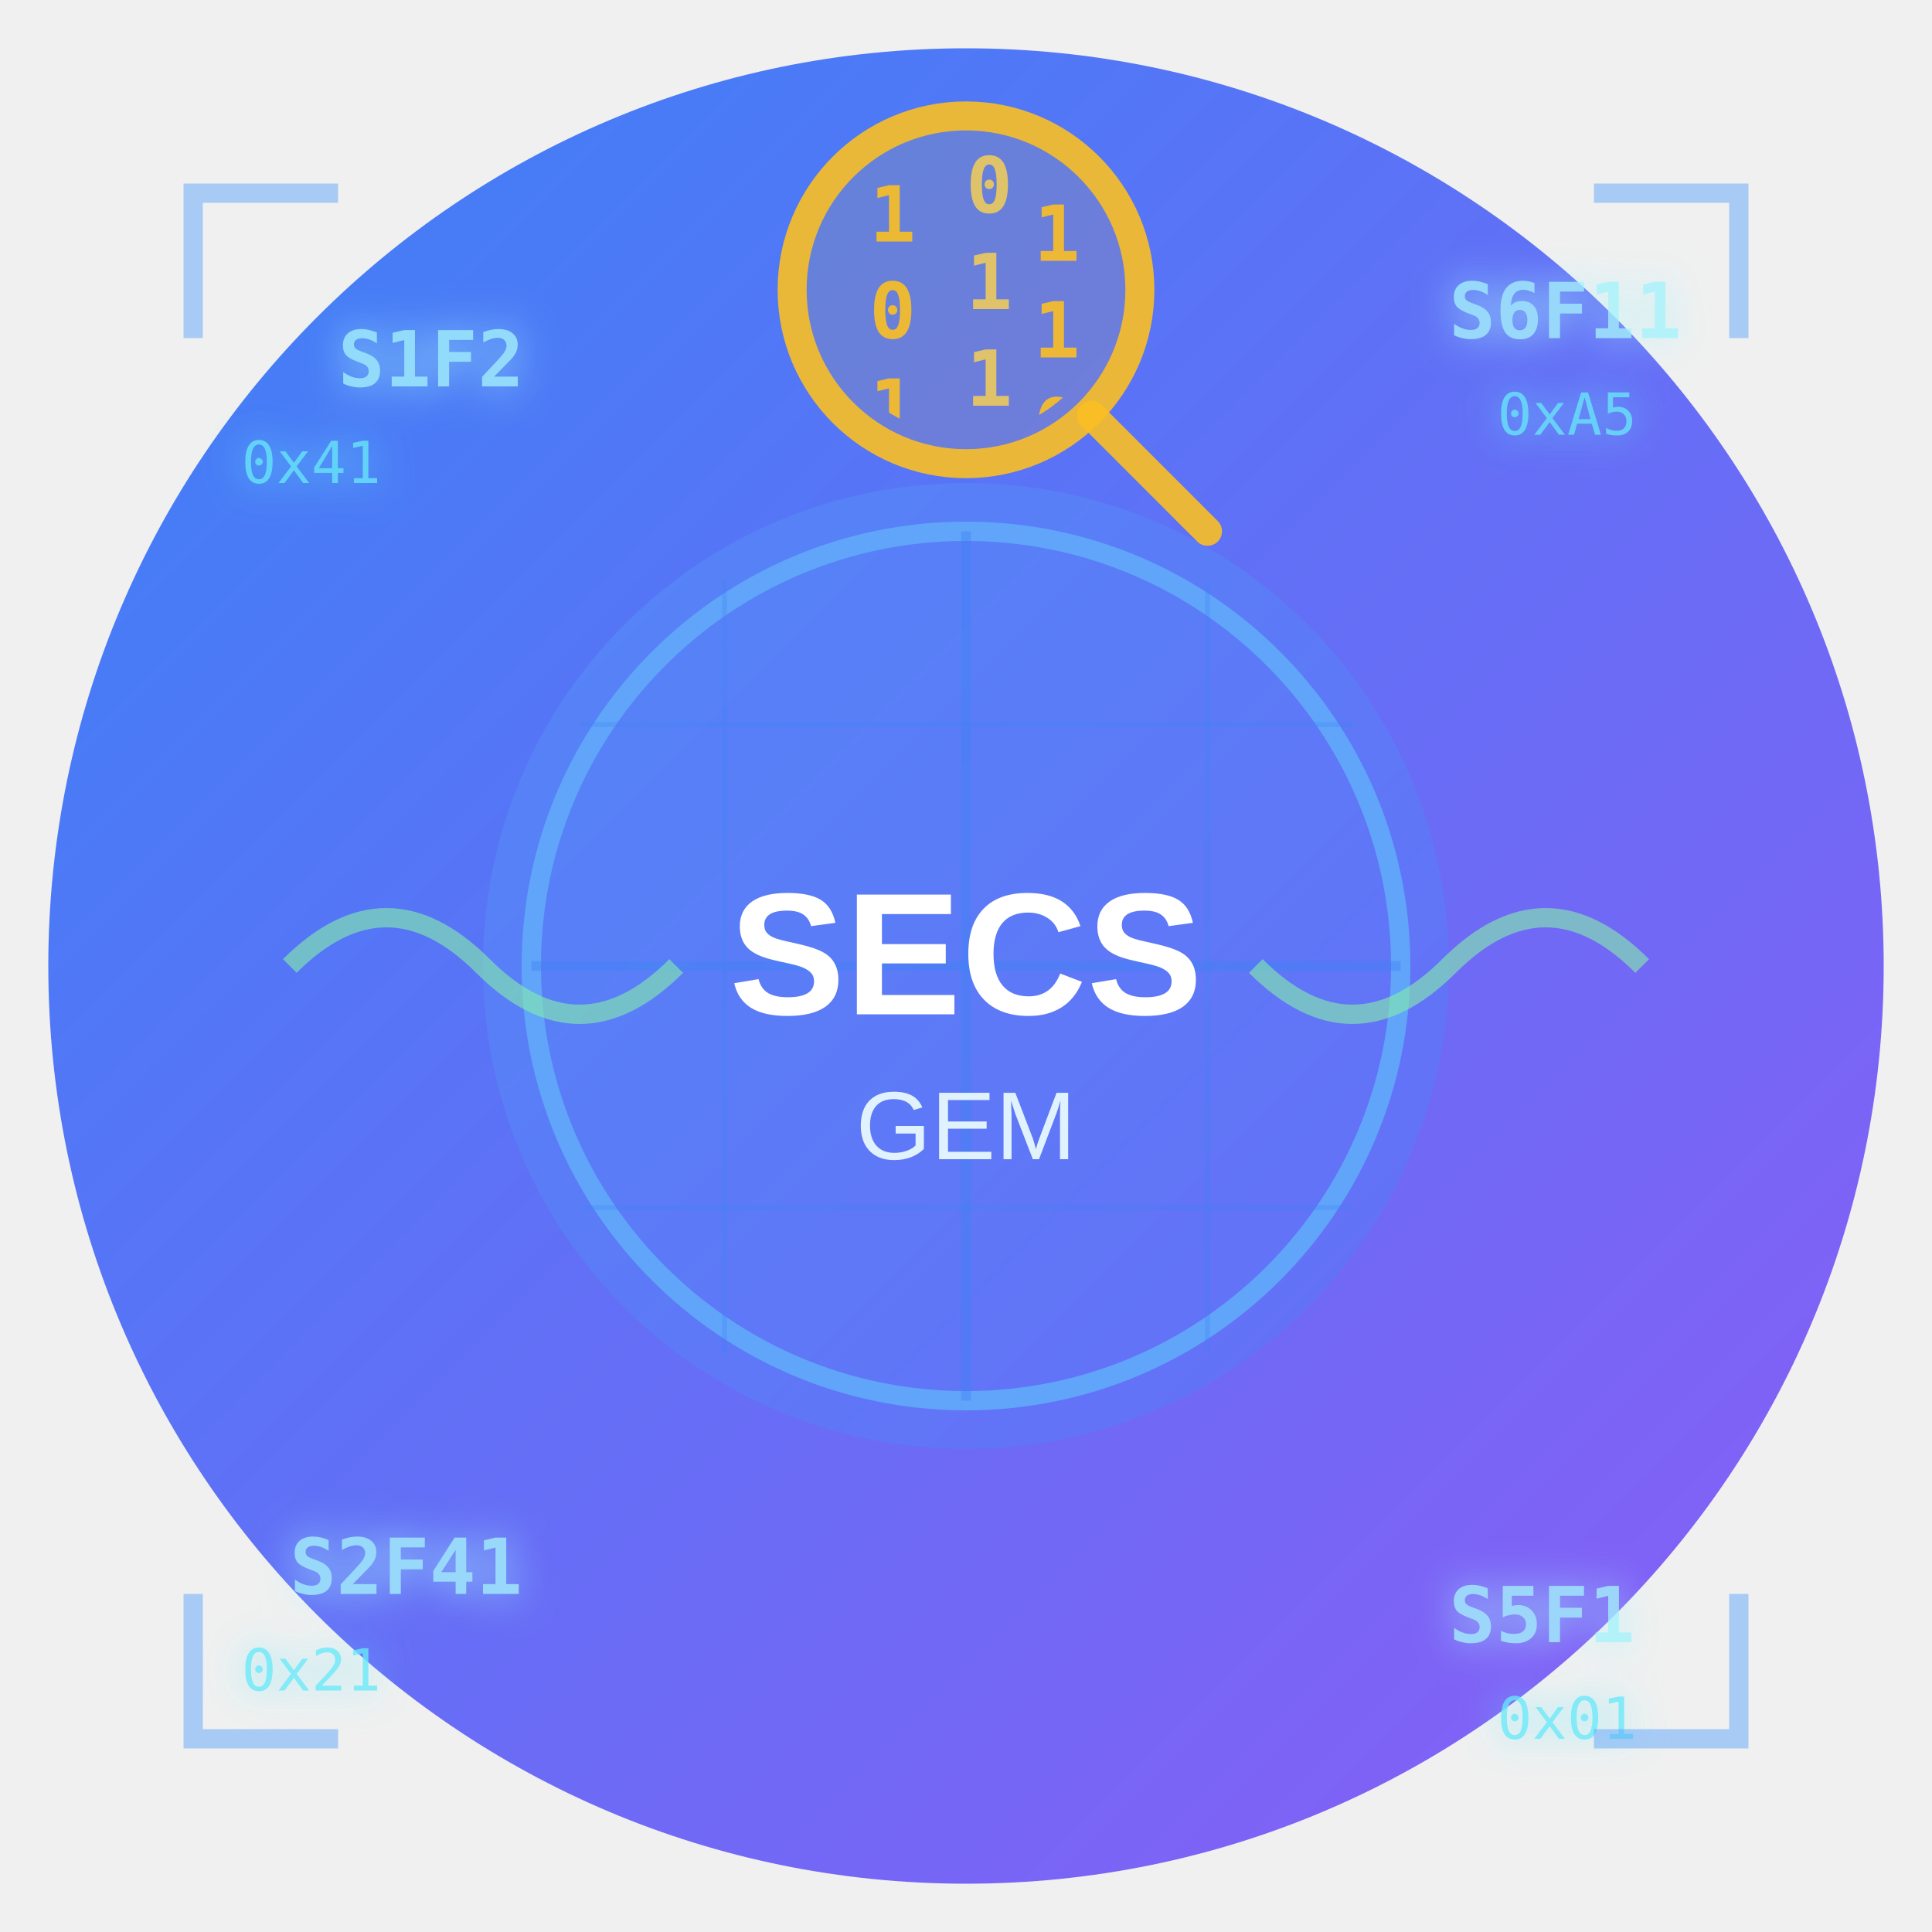
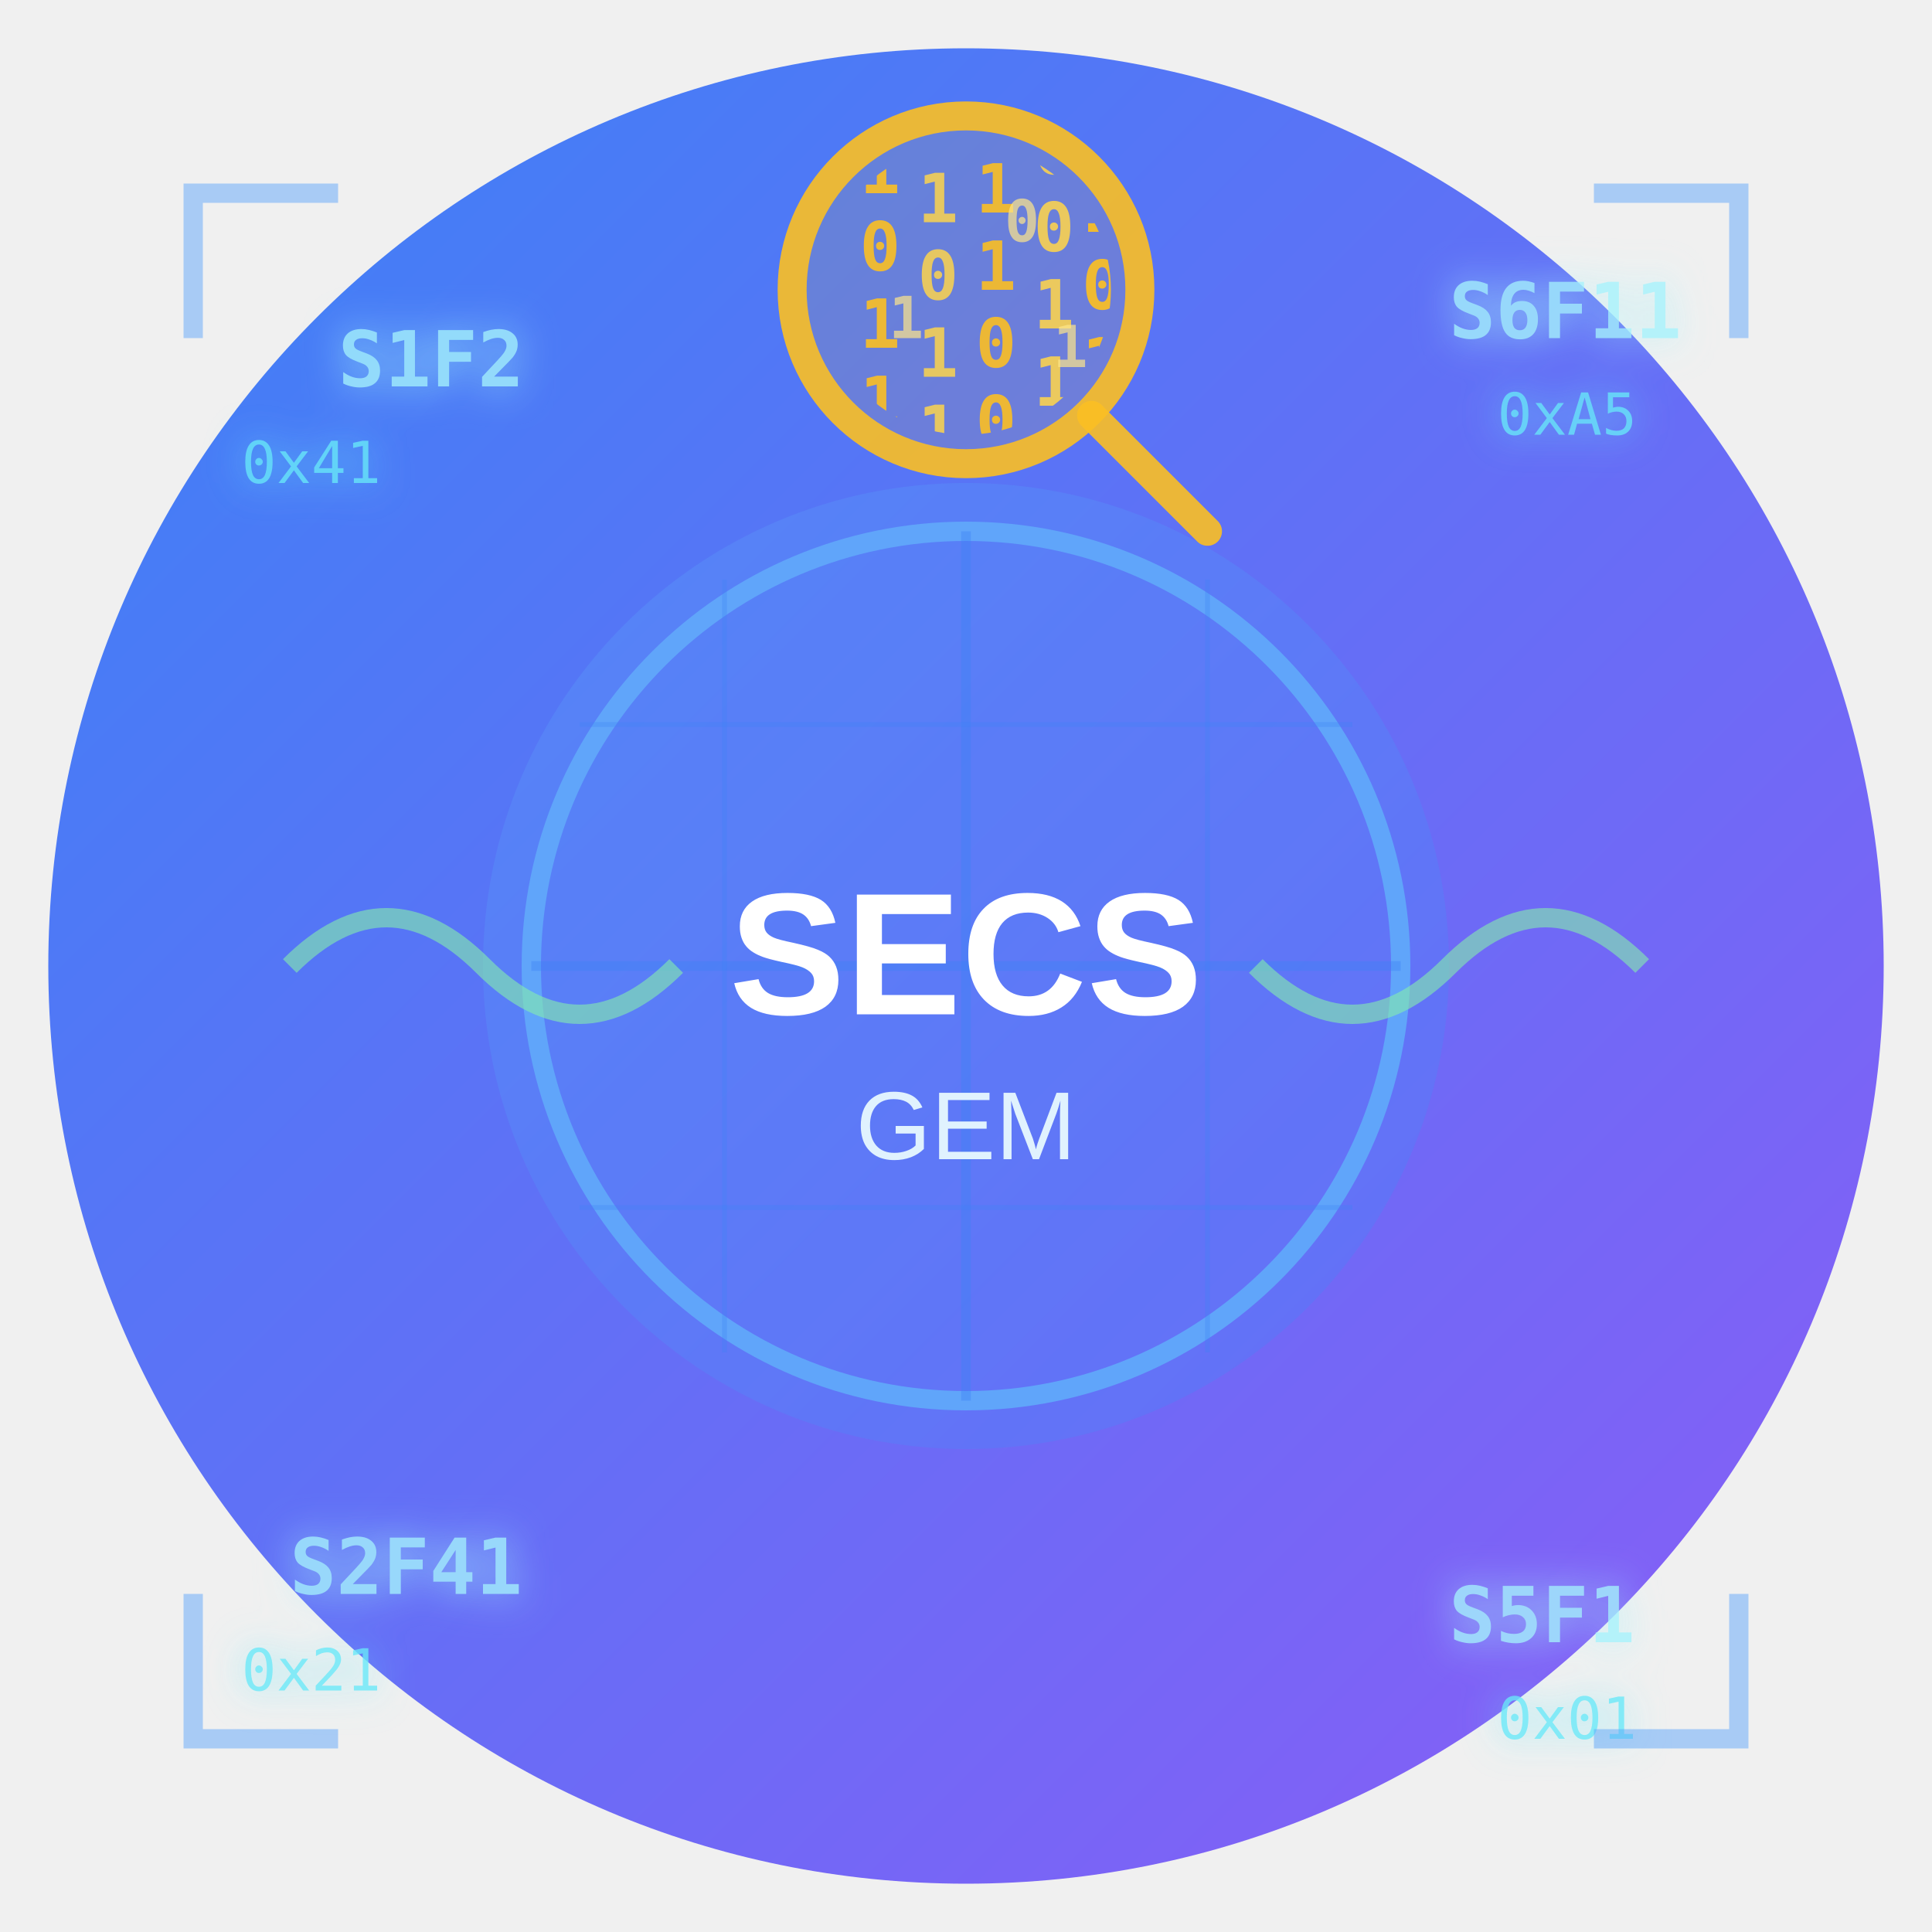
<svg xmlns="http://www.w3.org/2000/svg" viewBox="0 0 200 200">
  <defs>
    <linearGradient id="bgGradient" x1="0%" y1="0%" x2="100%" y2="100%">
      <stop offset="0%" style="stop-color:#3b82f6;stop-opacity:1" />
      <stop offset="100%" style="stop-color:#8b5cf6;stop-opacity:1" />
    </linearGradient>
    <linearGradient id="waferGradient" x1="0%" y1="0%" x2="100%" y2="100%">
      <stop offset="0%" style="stop-color:#60a5fa;stop-opacity:1" />
      <stop offset="100%" style="stop-color:#3b82f6;stop-opacity:1" />
    </linearGradient>
    <filter id="glow">
      <feGaussianBlur stdDeviation="2" result="coloredBlur" />
      <feMerge>
        <feMergeNode in="coloredBlur" />
        <feMergeNode in="SourceGraphic" />
      </feMerge>
    </filter>
    <clipPath id="lensClip">
      <circle cx="0" cy="0" r="15" />
    </clipPath>
  </defs>
  <circle cx="100" cy="100" r="95" fill="url(#bgGradient)" />
  <circle cx="100" cy="100" r="50" fill="url(#waferGradient)" opacity="0.3" />
  <circle cx="100" cy="100" r="45" fill="none" stroke="#60a5fa" stroke-width="2" />
  <line x1="100" y1="55" x2="100" y2="145" stroke="#3b82f6" stroke-width="1" opacity="0.4" />
  <line x1="55" y1="100" x2="145" y2="100" stroke="#3b82f6" stroke-width="1" opacity="0.4" />
  <line x1="75" y1="60" x2="75" y2="140" stroke="#3b82f6" stroke-width="0.5" opacity="0.3" />
  <line x1="125" y1="60" x2="125" y2="140" stroke="#3b82f6" stroke-width="0.5" opacity="0.3" />
  <line x1="60" y1="75" x2="140" y2="75" stroke="#3b82f6" stroke-width="0.5" opacity="0.3" />
  <line x1="60" y1="125" x2="140" y2="125" stroke="#3b82f6" stroke-width="0.5" opacity="0.3" />
  <g opacity="0.8" filter="url(#glow)">
    <text x="35" y="40" font-family="monospace" font-size="8" fill="#a5f3fc" font-weight="bold">S1F2</text>
    <text x="25" y="50" font-family="monospace" font-size="6" fill="#67e8f9">0x41</text>
    <text x="150" y="35" font-family="monospace" font-size="8" fill="#a5f3fc" font-weight="bold">S6F11</text>
    <text x="155" y="45" font-family="monospace" font-size="6" fill="#67e8f9">0xA5</text>
    <text x="30" y="165" font-family="monospace" font-size="8" fill="#a5f3fc" font-weight="bold">S2F41</text>
    <text x="25" y="175" font-family="monospace" font-size="6" fill="#67e8f9">0x21</text>
    <text x="150" y="170" font-family="monospace" font-size="8" fill="#a5f3fc" font-weight="bold">S5F1</text>
    <text x="155" y="180" font-family="monospace" font-size="6" fill="#67e8f9">0x01</text>
  </g>
  <g opacity="0.6">
    <path d="M 30 100 Q 40 90, 50 100 T 70 100" stroke="#86efac" stroke-width="2" fill="none" />
    <path d="M 130 100 Q 140 110, 150 100 T 170 100" stroke="#86efac" stroke-width="2" fill="none" />
  </g>
  <g>
    <animateTransform attributeName="transform" attributeType="XML" type="rotate" from="0 100 100" to="360 100 100" dur="8s" repeatCount="indefinite" />
    <g transform="translate(100, 30)">
      <circle cx="0" cy="0" r="18" fill="rgba(251, 191, 36, 0.15)" stroke="#fbbf24" stroke-width="3" opacity="0.9" />
      <g clip-path="url(#lensClip)">
        <g opacity="0.9">
-           <text x="-10" y="-5" font-family="monospace" font-size="8" fill="#fbbf24" font-weight="bold">1</text>
-           <text x="-10" y="5" font-family="monospace" font-size="8" fill="#fbbf24" font-weight="bold">0</text>
-           <text x="-10" y="15" font-family="monospace" font-size="8" fill="#fbbf24" font-weight="bold">1</text>
-           <text x="-10" y="25" font-family="monospace" font-size="8" fill="#fbbf24" font-weight="bold">1</text>
-           <animate attributeName="y" values="-5;-25" dur="1.5s" repeatCount="indefinite" />
+           <text x="-11" y="-10" font-family="monospace" font-size="7" fill="#fbbf24" font-weight="bold">1</text>
+           <text x="-11" y="-2" font-family="monospace" font-size="7" fill="#fbbf24" font-weight="bold">0</text>
+           <text x="-11" y="6" font-family="monospace" font-size="7" fill="#fbbf24" font-weight="bold">1</text>
+           <text x="-11" y="14" font-family="monospace" font-size="7" fill="#fbbf24" font-weight="bold">1</text>
+           <text x="-11" y="22" font-family="monospace" font-size="7" fill="#fbbf24" font-weight="bold">0</text>
+           <text x="-11" y="30" font-family="monospace" font-size="7" fill="#fbbf24" font-weight="bold">0</text>
+           <animate attributeName="y" values="-10;-30" dur="1.3s" repeatCount="indefinite" />
        </g>
-         <g opacity="0.8">
-           <text x="0" y="-8" font-family="monospace" font-size="8" fill="#fcd34d" font-weight="bold">0</text>
-           <text x="0" y="2" font-family="monospace" font-size="8" fill="#fcd34d" font-weight="bold">1</text>
-           <text x="0" y="12" font-family="monospace" font-size="8" fill="#fcd34d" font-weight="bold">1</text>
-           <text x="0" y="22" font-family="monospace" font-size="8" fill="#fcd34d" font-weight="bold">0</text>
-           <animate attributeName="y" values="-8;-28" dur="1.8s" repeatCount="indefinite" />
+         <g opacity="0.85">
+           <text x="-5" y="-15" font-family="monospace" font-size="7" fill="#fcd34d" font-weight="bold">0</text>
+           <text x="-5" y="-7" font-family="monospace" font-size="7" fill="#fcd34d" font-weight="bold">1</text>
+           <text x="-5" y="1" font-family="monospace" font-size="7" fill="#fcd34d" font-weight="bold">0</text>
+           <text x="-5" y="9" font-family="monospace" font-size="7" fill="#fcd34d" font-weight="bold">1</text>
+           <text x="-5" y="17" font-family="monospace" font-size="7" fill="#fcd34d" font-weight="bold">1</text>
+           <text x="-5" y="25" font-family="monospace" font-size="7" fill="#fcd34d" font-weight="bold">0</text>
+           <animate attributeName="y" values="-15;-35" dur="1.7s" repeatCount="indefinite" />
        </g>
        <g opacity="0.9">
-           <text x="7" y="-3" font-family="monospace" font-size="8" fill="#fbbf24" font-weight="bold">1</text>
-           <text x="7" y="7" font-family="monospace" font-size="8" fill="#fbbf24" font-weight="bold">1</text>
-           <text x="7" y="17" font-family="monospace" font-size="8" fill="#fbbf24" font-weight="bold">0</text>
-           <text x="7" y="27" font-family="monospace" font-size="8" fill="#fbbf24" font-weight="bold">0</text>
-           <animate attributeName="y" values="-3;-23" dur="2.1s" repeatCount="indefinite" />
+           <text x="1" y="-8" font-family="monospace" font-size="7" fill="#fbbf24" font-weight="bold">1</text>
+           <text x="1" y="0" font-family="monospace" font-size="7" fill="#fbbf24" font-weight="bold">1</text>
+           <text x="1" y="8" font-family="monospace" font-size="7" fill="#fbbf24" font-weight="bold">0</text>
+           <text x="1" y="16" font-family="monospace" font-size="7" fill="#fbbf24" font-weight="bold">0</text>
+           <text x="1" y="24" font-family="monospace" font-size="7" fill="#fbbf24" font-weight="bold">1</text>
+           <text x="1" y="32" font-family="monospace" font-size="7" fill="#fbbf24" font-weight="bold">0</text>
+           <animate attributeName="y" values="-8;-28" dur="1.5s" repeatCount="indefinite" />
+         </g>
+         <g opacity="0.88">
+           <text x="7" y="-12" font-family="monospace" font-size="7" fill="#fcd34d" font-weight="bold">0</text>
+           <text x="7" y="-4" font-family="monospace" font-size="7" fill="#fcd34d" font-weight="bold">0</text>
+           <text x="7" y="4" font-family="monospace" font-size="7" fill="#fcd34d" font-weight="bold">1</text>
+           <text x="7" y="12" font-family="monospace" font-size="7" fill="#fcd34d" font-weight="bold">1</text>
+           <text x="7" y="20" font-family="monospace" font-size="7" fill="#fcd34d" font-weight="bold">0</text>
+           <text x="7" y="28" font-family="monospace" font-size="7" fill="#fcd34d" font-weight="bold">1</text>
+           <animate attributeName="y" values="-12;-32" dur="1.9s" repeatCount="indefinite" />
+         </g>
+         <g opacity="0.92">
+           <text x="12" y="-6" font-family="monospace" font-size="7" fill="#fbbf24" font-weight="bold">1</text>
+           <text x="12" y="2" font-family="monospace" font-size="7" fill="#fbbf24" font-weight="bold">0</text>
+           <text x="12" y="10" font-family="monospace" font-size="7" fill="#fbbf24" font-weight="bold">1</text>
+           <text x="12" y="18" font-family="monospace" font-size="7" fill="#fbbf24" font-weight="bold">0</text>
+           <text x="12" y="26" font-family="monospace" font-size="7" fill="#fbbf24" font-weight="bold">0</text>
+           <text x="12" y="34" font-family="monospace" font-size="7" fill="#fbbf24" font-weight="bold">1</text>
+           <animate attributeName="y" values="-6;-26" dur="2.2s" repeatCount="indefinite" />
+         </g>
+         <g opacity="0.7">
+           <text x="-8" y="5" font-family="monospace" font-size="6" fill="#fde68a" font-weight="bold">1
+             <animate attributeName="opacity" values="0.7;0.3;0.8;0.4;0.9" dur="0.6s" repeatCount="indefinite" />
+           </text>
+           <text x="4" y="-5" font-family="monospace" font-size="6" fill="#fde68a" font-weight="bold">0
+             <animate attributeName="opacity" values="0.5;0.9;0.3;0.7;0.6" dur="0.8s" repeatCount="indefinite" />
+           </text>
+           <text x="9" y="8" font-family="monospace" font-size="6" fill="#fde68a" font-weight="bold">1
+             <animate attributeName="opacity" values="0.8;0.4;0.9;0.5;0.7" dur="0.7s" repeatCount="indefinite" />
+           </text>
        </g>
      </g>
      <line x1="13" y1="13" x2="25" y2="25" stroke="#fbbf24" stroke-width="3" stroke-linecap="round" opacity="0.9" />
    </g>
  </g>
  <text x="100" y="105" font-family="Arial, sans-serif" font-size="18" font-weight="bold" fill="white" text-anchor="middle">SECS</text>
  <text x="100" y="120" font-family="Arial, sans-serif" font-size="10" fill="#e0f2fe" text-anchor="middle">GEM</text>
  <g stroke="#60a5fa" stroke-width="2" fill="none" opacity="0.5">
    <path d="M 20 35 L 20 20 L 35 20" />
    <path d="M 165 20 L 180 20 L 180 35" />
    <path d="M 35 180 L 20 180 L 20 165" />
    <path d="M 180 165 L 180 180 L 165 180" />
  </g>
</svg>
